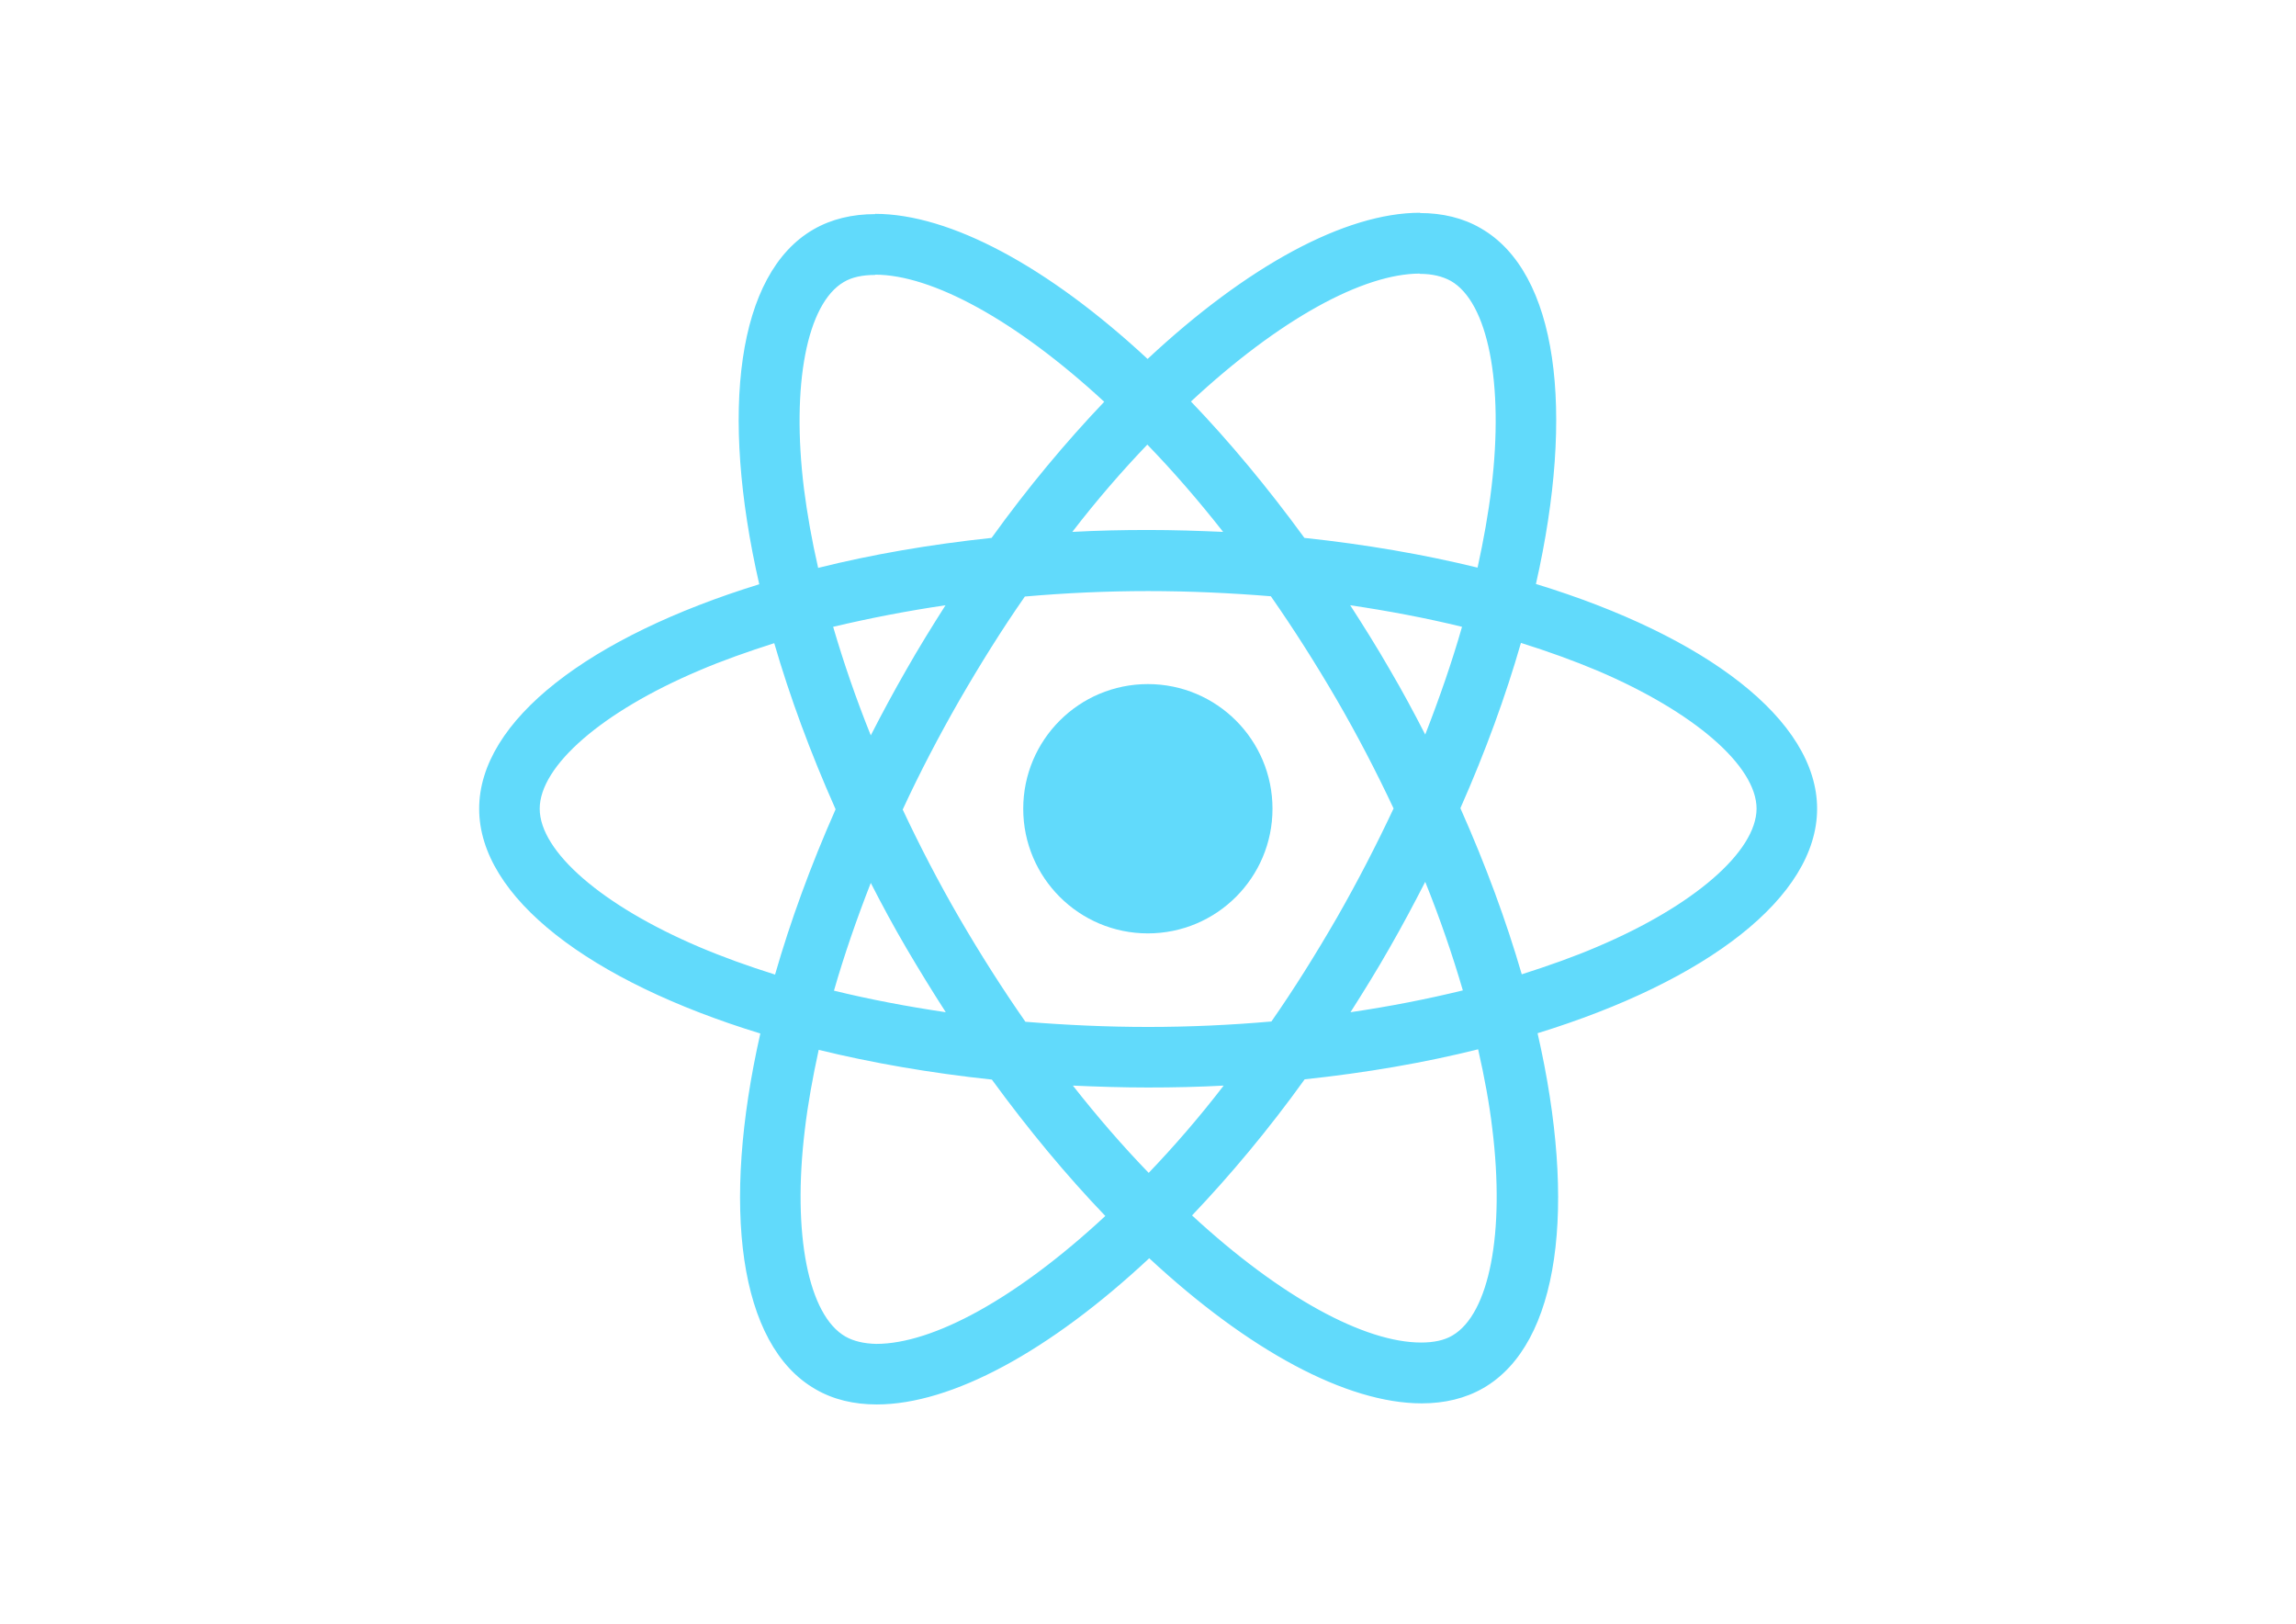
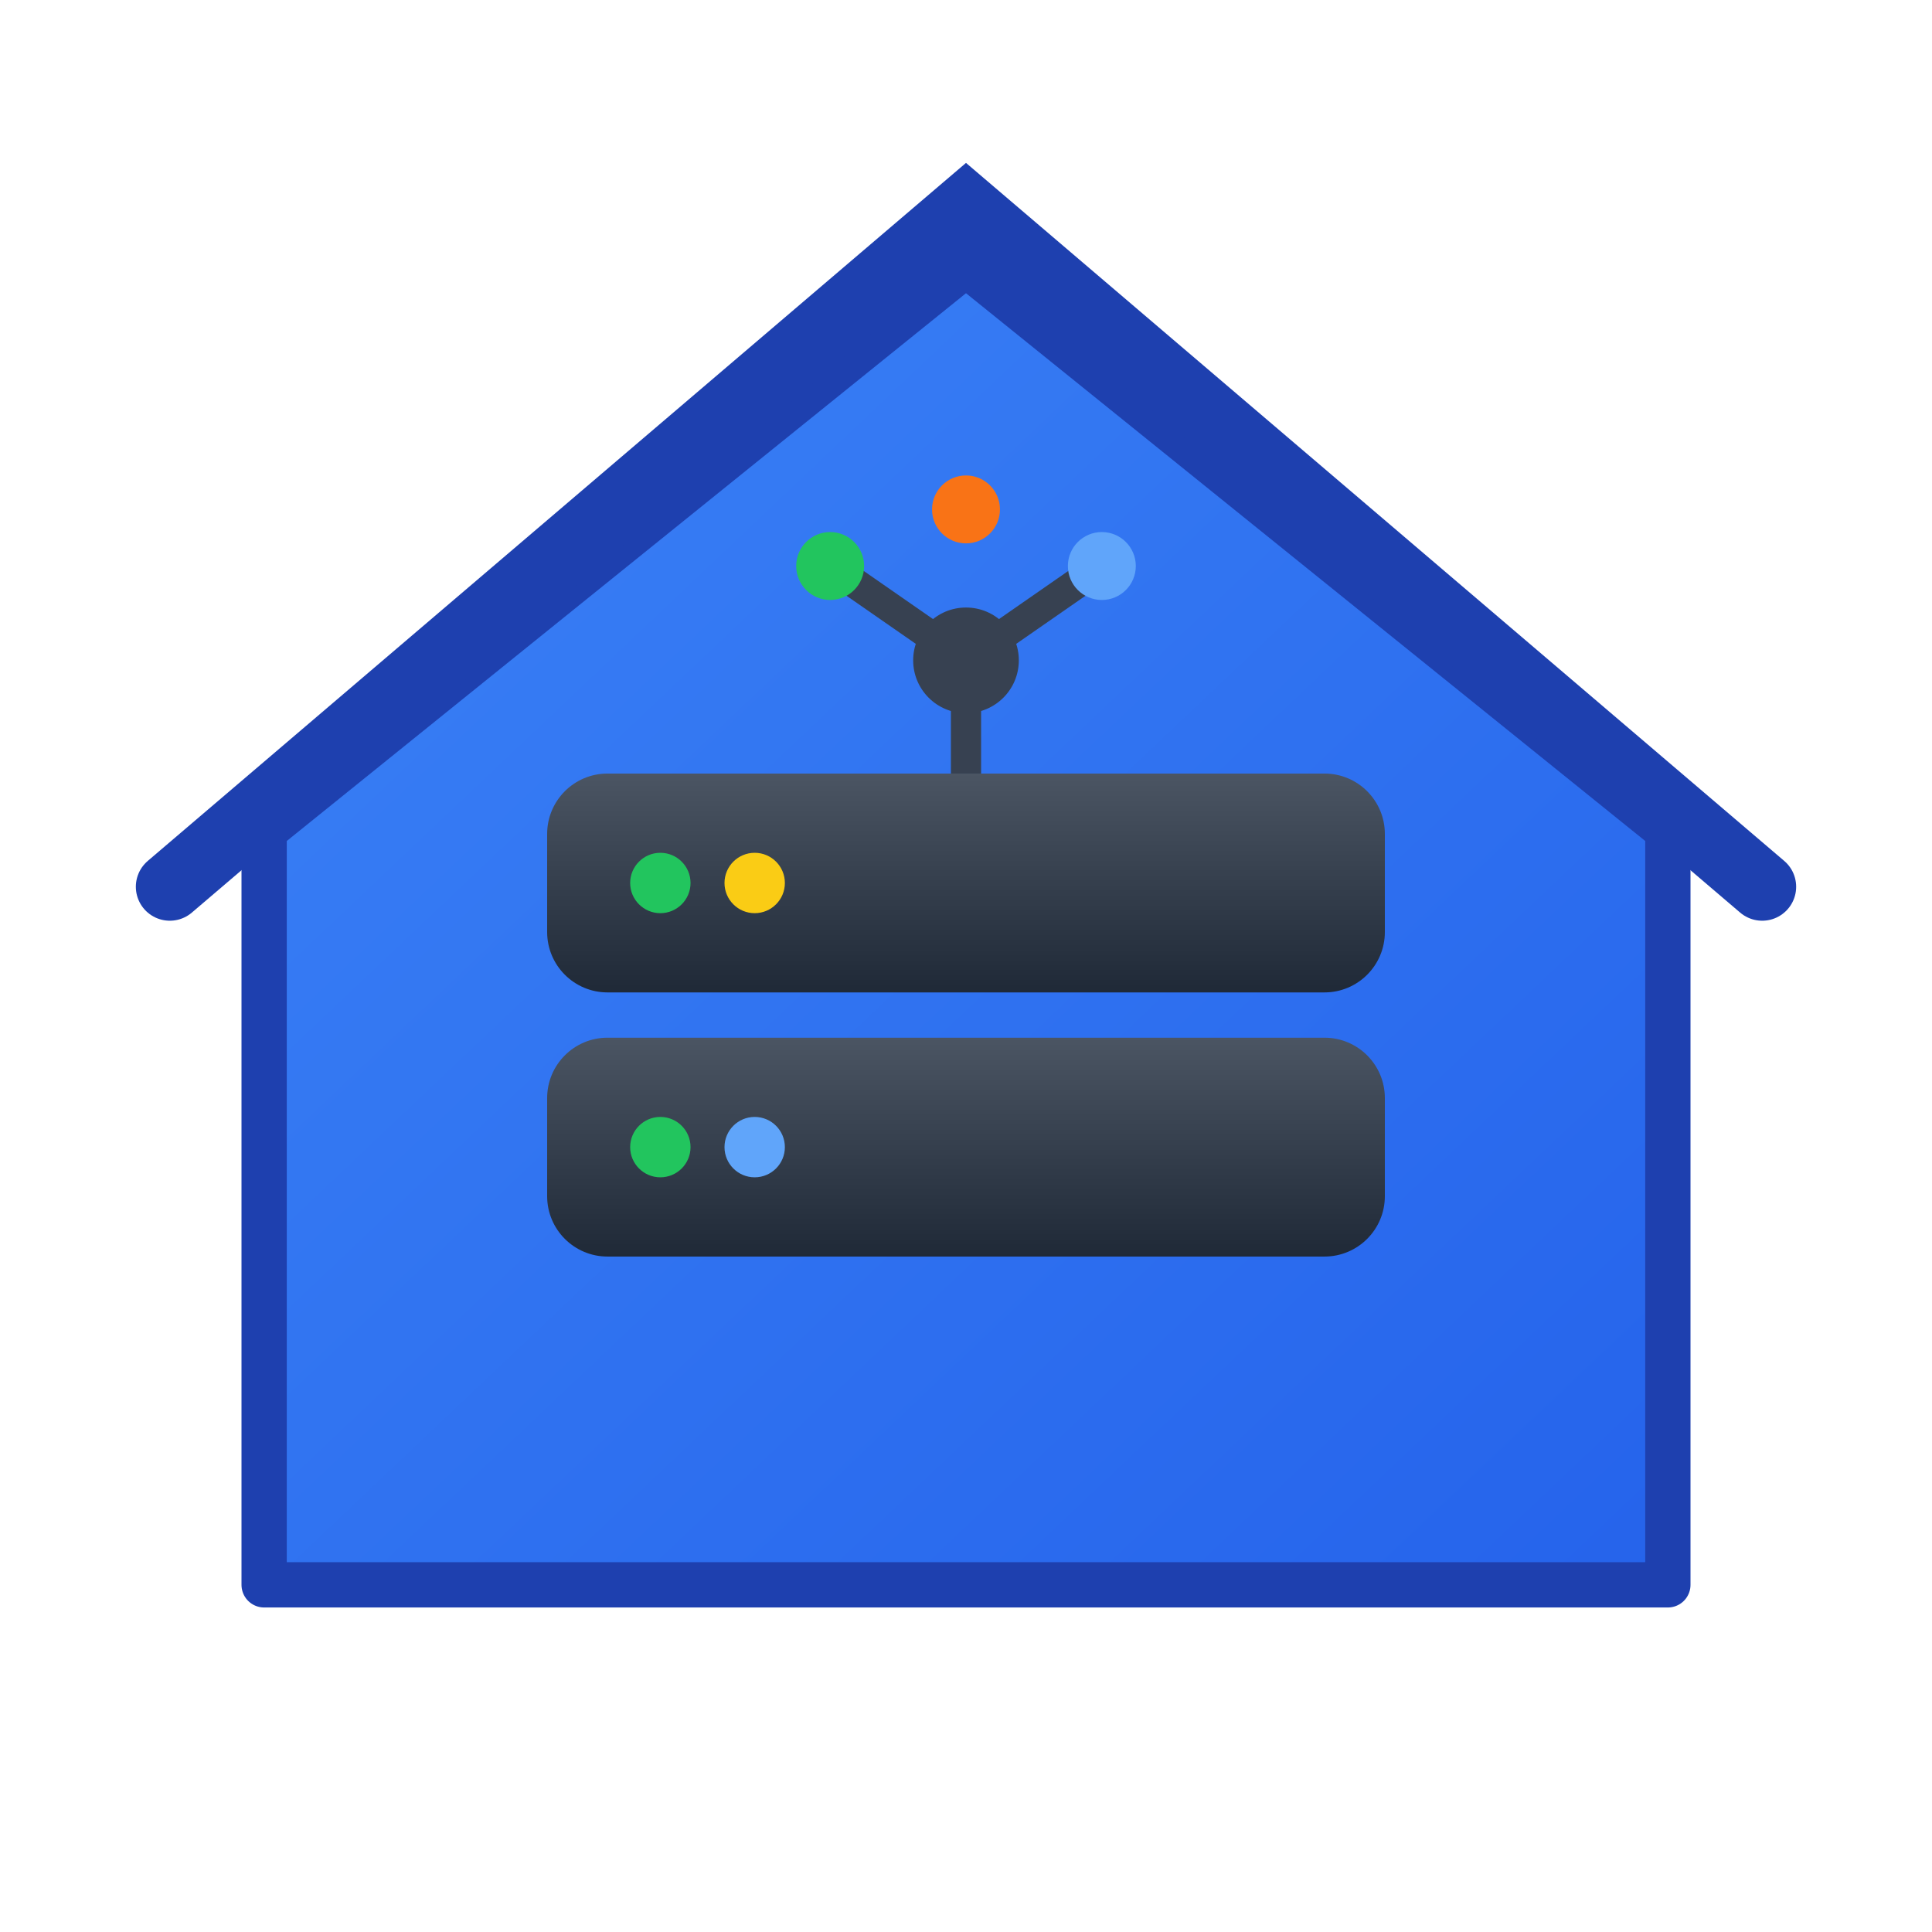
- <svg xmlns="http://www.w3.org/2000/svg" viewBox="0 0 841.9 595.3">
-   <g fill="#61DAFB">
-     <path d="M666.3 296.5c0-32.5-40.7-63.3-103.1-82.4 14.4-63.6 8-114.2-20.2-130.4-6.5-3.8-14.1-5.6-22.4-5.6v22.3c4.6 0 8.3.9 11.4 2.6 13.6 7.8 19.5 37.5 14.9 75.7-1.1 9.4-2.9 19.3-5.1 29.4-19.6-4.8-41-8.5-63.5-10.9-13.5-18.5-27.5-35.3-41.6-50 32.6-30.3 63.2-46.9 84-46.9V78c-27.5 0-63.5 19.6-99.9 53.6-36.4-33.8-72.4-53.2-99.9-53.2v22.3c20.7 0 51.4 16.5 84 46.6-14 14.7-28 31.4-41.3 49.9-22.6 2.4-44 6.1-63.6 11-2.3-10-4-19.7-5.2-29-4.7-38.2 1.1-67.9 14.6-75.8 3-1.8 6.9-2.6 11.5-2.6V78.5c-8.4 0-16 1.8-22.6 5.6-28.1 16.2-34.4 66.7-19.9 130.1-62.2 19.2-102.7 49.9-102.7 82.3 0 32.5 40.7 63.3 103.1 82.4-14.4 63.6-8 114.2 20.2 130.4 6.5 3.8 14.1 5.6 22.5 5.6 27.5 0 63.5-19.6 99.9-53.6 36.4 33.8 72.4 53.2 99.9 53.2 8.4 0 16-1.8 22.6-5.6 28.1-16.2 34.4-66.7 19.9-130.1 62-19.1 102.5-49.9 102.5-82.3zm-130.2-66.7c-3.7 12.9-8.3 26.2-13.5 39.5-4.1-8-8.4-16-13.1-24-4.6-8-9.5-15.8-14.4-23.4 14.2 2.1 27.9 4.7 41 7.9zm-45.8 106.5c-7.8 13.5-15.8 26.3-24.1 38.2-14.9 1.3-30 2-45.2 2-15.1 0-30.2-.7-45-1.9-8.3-11.9-16.4-24.6-24.2-38-7.6-13.1-14.5-26.4-20.8-39.8 6.2-13.4 13.2-26.8 20.7-39.9 7.8-13.5 15.8-26.3 24.1-38.2 14.9-1.3 30-2 45.2-2 15.1 0 30.2.7 45 1.9 8.3 11.9 16.4 24.6 24.2 38 7.6 13.1 14.5 26.4 20.8 39.8-6.3 13.4-13.2 26.8-20.7 39.9zm32.3-13c5.4 13.4 10 26.8 13.8 39.8-13.1 3.2-26.9 5.9-41.2 8 4.9-7.7 9.8-15.6 14.4-23.7 4.6-8 8.9-16.1 13-24.1zM421.2 430c-9.3-9.6-18.6-20.3-27.8-32 9 .4 18.2.7 27.5.7 9.4 0 18.7-.2 27.8-.7-9 11.7-18.3 22.4-27.5 32zm-74.4-58.9c-14.2-2.1-27.9-4.7-41-7.9 3.7-12.9 8.3-26.2 13.5-39.5 4.1 8 8.4 16 13.1 24 4.7 8 9.5 15.8 14.4 23.4zM420.7 163c9.3 9.6 18.6 20.3 27.8 32-9-.4-18.2-.7-27.5-.7-9.4 0-18.7.2-27.8.7 9-11.7 18.3-22.4 27.5-32zm-74 58.9c-4.9 7.7-9.8 15.6-14.4 23.7-4.6 8-8.9 16-13 24-5.4-13.4-10-26.8-13.8-39.8 13.1-3.1 26.9-5.8 41.2-7.9zm-90.5 125.2c-35.4-15.1-58.3-34.9-58.3-50.6 0-15.7 22.9-35.6 58.3-50.6 8.6-3.7 18-7 27.7-10.1 5.7 19.6 13.2 40 22.5 60.9-9.2 20.8-16.6 41.1-22.2 60.6-9.9-3.1-19.3-6.5-28-10.2zM310 490c-13.6-7.8-19.5-37.5-14.9-75.7 1.1-9.4 2.9-19.3 5.1-29.4 19.6 4.8 41 8.5 63.5 10.9 13.5 18.5 27.5 35.3 41.6 50-32.6 30.3-63.2 46.9-84 46.9-4.5-.1-8.3-1-11.3-2.7zm237.2-76.2c4.7 38.2-1.1 67.9-14.6 75.8-3 1.8-6.9 2.6-11.5 2.6-20.7 0-51.4-16.5-84-46.6 14-14.7 28-31.4 41.3-49.9 22.6-2.4 44-6.1 63.6-11 2.3 10.1 4.1 19.8 5.2 29.1zm38.5-66.7c-8.6 3.7-18 7-27.7 10.1-5.7-19.6-13.2-40-22.5-60.9 9.2-20.8 16.6-41.1 22.2-60.6 9.9 3.1 19.3 6.5 28.1 10.2 35.4 15.1 58.3 34.9 58.3 50.6-.1 15.7-23 35.6-58.4 50.6zM320.8 78.4z" />
-     <circle cx="420.9" cy="296.5" r="45.7" />
-     <path d="M520.5 78.1z" />
-   </g>
+ <svg xmlns="http://www.w3.org/2000/svg" viewBox="0 0 512 512" width="512" height="512">
+   <defs>
+     <linearGradient id="houseGradient" x1="0" y1="0" x2="1" y2="1">
+       <stop offset="0%" stop-color="#3B82F6" />
+       <stop offset="100%" stop-color="#2563EB" />
+     </linearGradient>
+     <linearGradient id="serverGradient" x1="0" y1="0" x2="0" y2="1">
+       <stop offset="0%" stop-color="#4B5563" />
+       <stop offset="100%" stop-color="#1F2937" />
+     </linearGradient>
+   </defs>
+   <path d="M70 220 L256 70 L442 220 V420 H70 Z" fill="url(#houseGradient)" stroke="#1E40AF" stroke-width="12" stroke-linejoin="round" />
+   <path d="M45 235 L256 55 L467 235" fill="none" stroke="#1E40AF" stroke-width="18" stroke-linecap="round" />
+   <rect x="145" y="205" rx="16" width="222" height="58" fill="url(#serverGradient)" />
+   <rect x="145" y="275" rx="16" width="222" height="58" fill="url(#serverGradient)" />
+   <circle cx="175" cy="234" r="8" fill="#22C55E" />
+   <circle cx="200" cy="234" r="8" fill="#FACC15" />
+   <circle cx="175" cy="304" r="8" fill="#22C55E" />
+   <circle cx="200" cy="304" r="8" fill="#60A5FA" />
+   <circle cx="256" cy="175" r="14" fill="#374151" />
+   <line x1="256" y1="175" x2="256" y2="205" stroke="#374151" stroke-width="8" />
+   <line x1="256" y1="175" x2="220" y2="150" stroke="#374151" stroke-width="8" />
+   <line x1="256" y1="175" x2="292" y2="150" stroke="#374151" stroke-width="8" />
+   <circle cx="220" cy="150" r="9" fill="#22C55E" />
+   <circle cx="292" cy="150" r="9" fill="#60A5FA" />
+   <circle cx="256" cy="135" r="9" fill="#F97316" />
</svg>
